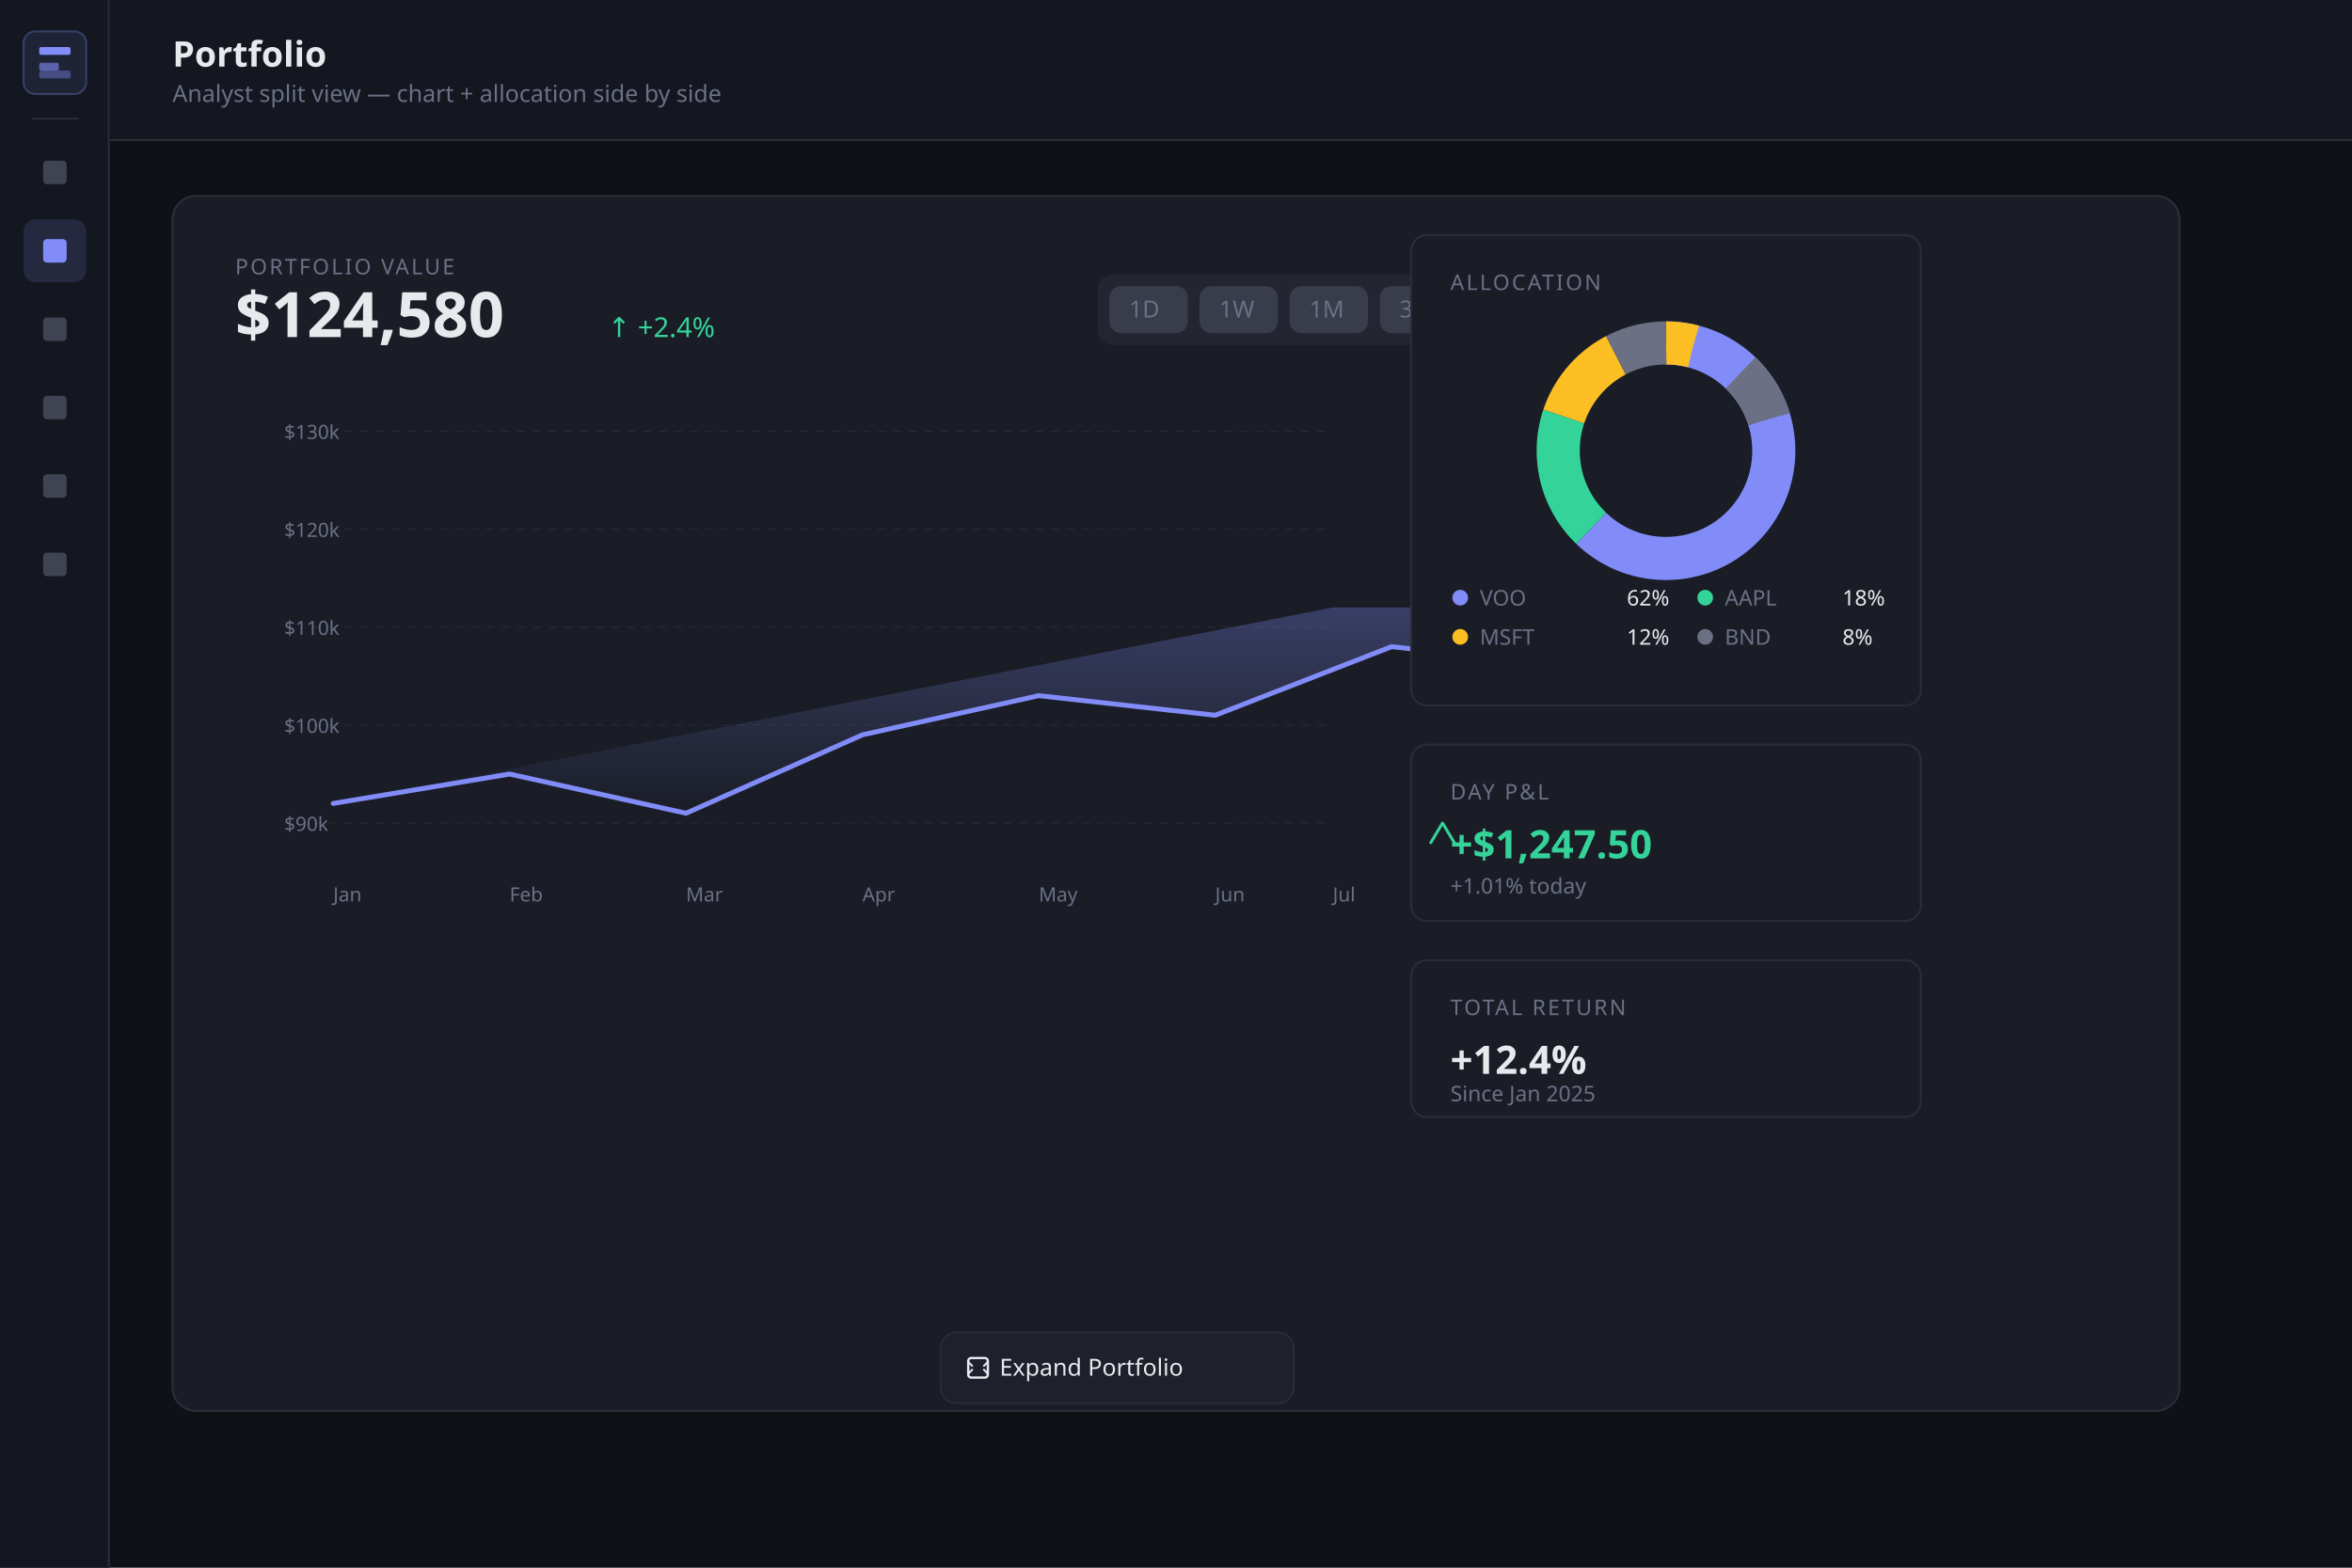
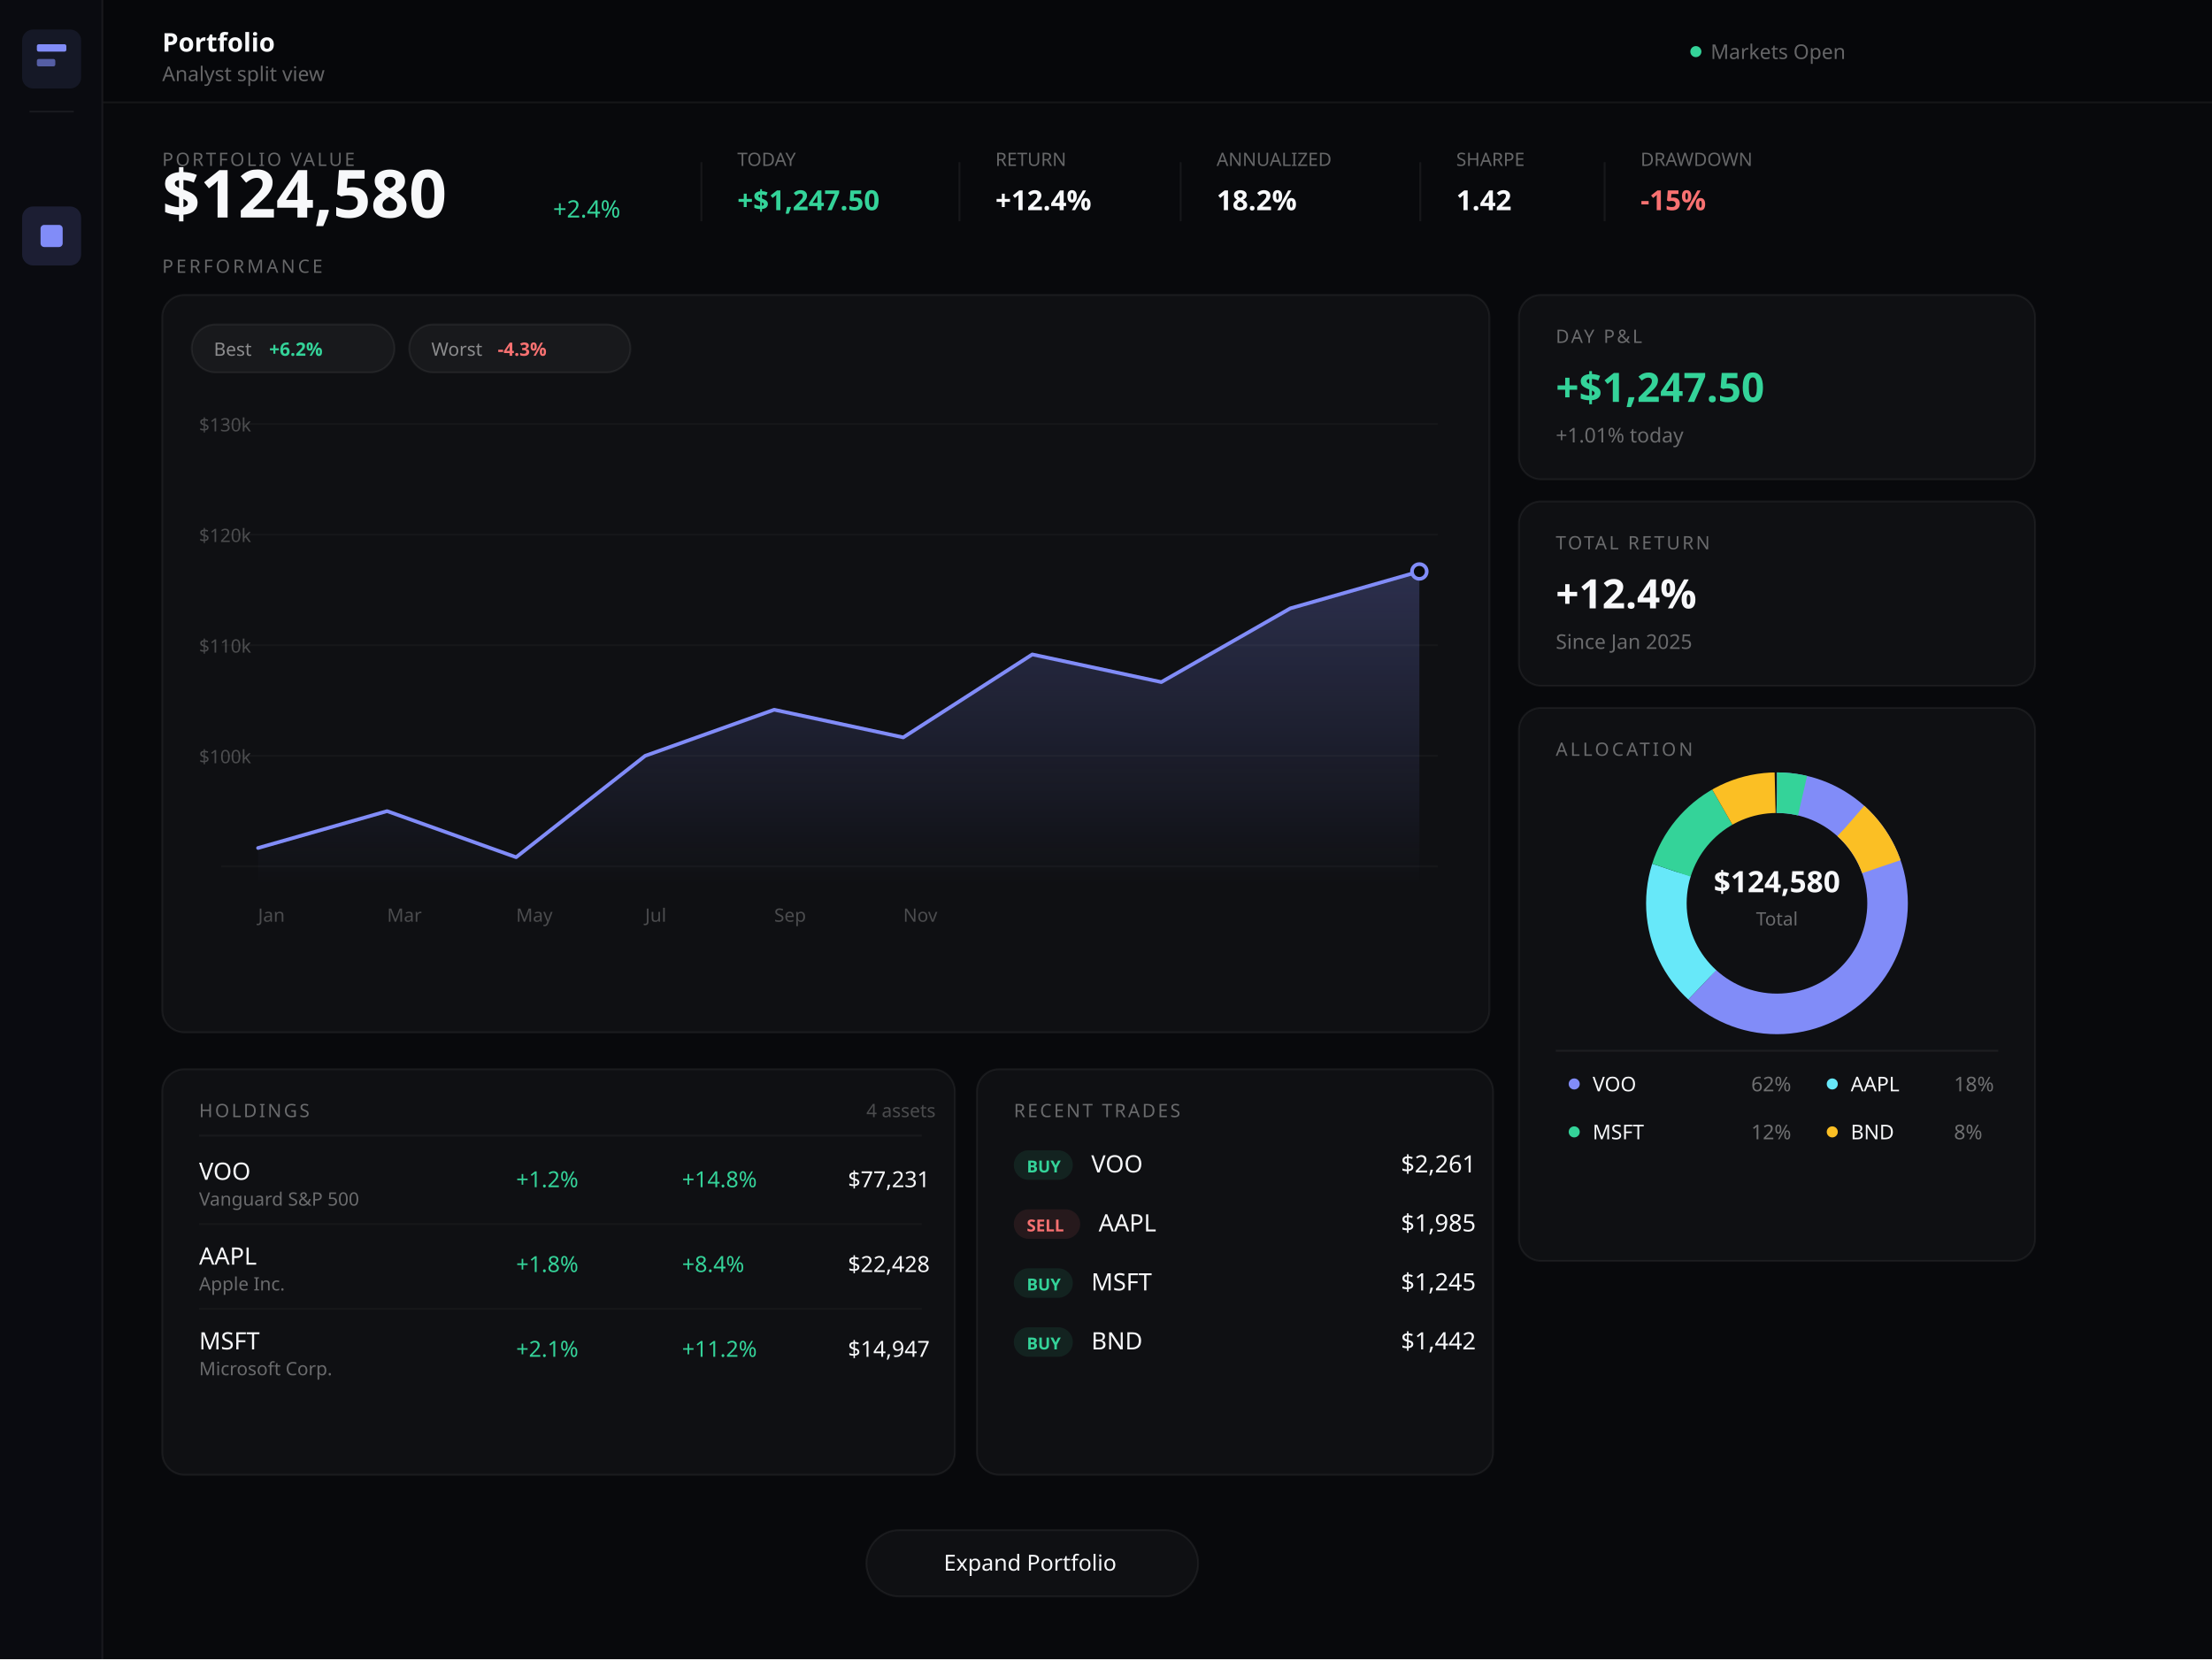
- <svg xmlns="http://www.w3.org/2000/svg" viewBox="0 0 1200 800" fill="none">
+ <svg xmlns="http://www.w3.org/2000/svg" viewBox="0 0 1200 900" fill="none">
  <defs>
-     <linearGradient id="chartGrad" x1="0" y1="0" x2="0" y2="1">
-       <stop offset="0%" stop-color="#818CF8" stop-opacity="0.3" />
+     <linearGradient id="cg" x1="0" y1="0" x2="0" y2="1">
+       <stop offset="0%" stop-color="#818CF8" stop-opacity="0.25" />
      <stop offset="100%" stop-color="#818CF8" stop-opacity="0" />
    </linearGradient>
  </defs>
-   <rect width="1200" height="800" fill="#0F1117" />
-   <rect x="0" y="0" width="56" height="800" fill="#141720" />
-   <rect x="55" y="0" width="1" height="800" fill="#2A2D38" />
-   <rect x="12" y="16" width="32" height="32" rx="6" fill="#818CF8" fill-opacity="0.1" stroke="#818CF8" stroke-opacity="0.3" stroke-width="1" />
+   <rect width="1200" height="900" fill="#08090C" />
+   <rect width="56" height="900" fill="#0A0B10" />
+   <rect x="55" width="1" height="900" fill="rgba(255,255,255,0.06)" />
+   <rect x="12" y="16" width="32" height="32" rx="6" fill="rgba(129,140,248,0.1)" />
  <rect x="20" y="24" width="16" height="4" rx="1" fill="#818CF8" />
-   <rect x="20" y="32" width="10" height="4" rx="1" fill="#818CF8" fill-opacity="0.6" />
-   <rect x="20" y="36" width="16" height="4" rx="1" fill="#818CF8" fill-opacity="0.4" />
-   <rect x="16" y="60" width="24" height="1" fill="#2A2D38" />
-   <rect x="12" y="72" width="32" height="32" rx="6" fill="none" />
-   <rect x="22" y="82" width="12" height="12" rx="2" fill="#6B7085" fill-opacity="0.5" />
-   <rect x="12" y="112" width="32" height="32" rx="6" fill="#818CF8" fill-opacity="0.15" />
+   <rect x="20" y="32" width="10" height="4" rx="1" fill="rgba(129,140,248,0.6)" />
+   <rect x="16" y="60" width="24" height="1" fill="rgba(255,255,255,0.06)" />
+   <rect x="12" y="112" width="32" height="32" rx="6" fill="rgba(129,140,248,0.15)" />
  <rect x="22" y="122" width="12" height="12" rx="2" fill="#818CF8" />
-   <rect x="12" y="152" width="32" height="32" rx="6" fill="none" />
-   <rect x="22" y="162" width="12" height="12" rx="2" fill="#6B7085" fill-opacity="0.5" />
-   <rect x="12" y="192" width="32" height="32" rx="6" fill="none" />
-   <rect x="22" y="202" width="12" height="12" rx="2" fill="#6B7085" fill-opacity="0.5" />
-   <rect x="12" y="232" width="32" height="32" rx="6" fill="none" />
-   <rect x="22" y="242" width="12" height="12" rx="2" fill="#6B7085" fill-opacity="0.5" />
-   <rect x="12" y="272" width="32" height="32" rx="6" fill="none" />
-   <rect x="22" y="282" width="12" height="12" rx="2" fill="#6B7085" fill-opacity="0.5" />
-   <rect x="56" y="0" width="1144" height="72" fill="#141720" />
-   <rect x="56" y="71" width="1144" height="1" fill="#2A2D38" />
-   <text x="88" y="34" fill="#E8E9ED" font-family="system-ui, sans-serif" font-size="18" font-weight="600">Portfolio</text>
-   <text x="88" y="52" fill="#6B7085" font-family="system-ui, sans-serif" font-size="12">Analyst split view — chart + allocation side by side</text>
-   <rect x="88" y="100" width="1024" height="620" rx="12" fill="#1A1D26" stroke="#2A2D38" stroke-width="1" />
-   <text x="120" y="140" fill="#6B7085" font-family="system-ui, sans-serif" font-size="11" font-weight="500" letter-spacing="0.1em">PORTFOLIO VALUE</text>
-   <text x="120" y="172" fill="#E8E9ED" font-family="system-ui, sans-serif" font-size="32" font-weight="700">$124,580</text>
-   <text x="310" y="172" fill="#34D399" font-family="system-ui, sans-serif" font-size="14" font-weight="500">↑ +2.4%</text>
-   <rect x="560" y="140" width="280" height="36" rx="8" fill="#232630" />
-   <rect x="566" y="146" width="40" height="24" rx="6" fill="#6B7085" fill-opacity="0.3" />
-   <text x="576" y="162" fill="#6B7085" font-family="system-ui, sans-serif" font-size="12" font-weight="500">1D</text>
-   <rect x="612" y="146" width="40" height="24" rx="6" fill="#6B7085" fill-opacity="0.3" />
-   <text x="622" y="162" fill="#6B7085" font-family="system-ui, sans-serif" font-size="12" font-weight="500">1W</text>
-   <rect x="658" y="146" width="40" height="24" rx="6" fill="#6B7085" fill-opacity="0.3" />
-   <text x="668" y="162" fill="#6B7085" font-family="system-ui, sans-serif" font-size="12" font-weight="500">1M</text>
-   <rect x="704" y="146" width="40" height="24" rx="6" fill="#6B7085" fill-opacity="0.3" />
-   <text x="714" y="162" fill="#6B7085" font-family="system-ui, sans-serif" font-size="12" font-weight="500">3M</text>
-   <rect x="750" y="146" width="40" height="24" rx="6" fill="#818CF8" />
-   <text x="760" y="162" fill="#FFFFFF" font-family="system-ui, sans-serif" font-size="12" font-weight="500">1Y</text>
-   <rect x="796" y="146" width="40" height="24" rx="6" fill="#6B7085" fill-opacity="0.3" />
-   <text x="806" y="162" fill="#6B7085" font-family="system-ui, sans-serif" font-size="12" font-weight="500">ALL</text>
-   <rect x="120" y="195" width="580" height="280" rx="8" fill="none" />
-   <line x1="160" y1="220" x2="680" y2="220" stroke="#2A2D38" stroke-width="0.5" stroke-dasharray="4 4" />
-   <line x1="160" y1="270" x2="680" y2="270" stroke="#2A2D38" stroke-width="0.5" stroke-dasharray="4 4" />
-   <line x1="160" y1="320" x2="680" y2="320" stroke="#2A2D38" stroke-width="0.5" stroke-dasharray="4 4" />
-   <line x1="160" y1="370" x2="680" y2="370" stroke="#2A2D38" stroke-width="0.5" stroke-dasharray="4 4" />
-   <line x1="160" y1="420" x2="680" y2="420" stroke="#2A2D38" stroke-width="0.5" stroke-dasharray="4 4" />
-   <text x="145" y="224" fill="#6B7085" font-family="system-ui, sans-serif" font-size="10">$130k</text>
-   <text x="145" y="274" fill="#6B7085" font-family="system-ui, sans-serif" font-size="10">$120k</text>
-   <text x="145" y="324" fill="#6B7085" font-family="system-ui, sans-serif" font-size="10">$110k</text>
-   <text x="145" y="374" fill="#6B7085" font-family="system-ui, sans-serif" font-size="10">$100k</text>
-   <text x="145" y="424" fill="#6B7085" font-family="system-ui, sans-serif" font-size="10">$90k</text>
-   <text x="170" y="460" fill="#6B7085" font-family="system-ui, sans-serif" font-size="10">Jan</text>
-   <text x="260" y="460" fill="#6B7085" font-family="system-ui, sans-serif" font-size="10">Feb</text>
-   <text x="350" y="460" fill="#6B7085" font-family="system-ui, sans-serif" font-size="10">Mar</text>
-   <text x="440" y="460" fill="#6B7085" font-family="system-ui, sans-serif" font-size="10">Apr</text>
-   <text x="530" y="460" fill="#6B7085" font-family="system-ui, sans-serif" font-size="10">May</text>
-   <text x="620" y="460" fill="#6B7085" font-family="system-ui, sans-serif" font-size="10">Jun</text>
-   <text x="680" y="460" fill="#6B7085" font-family="system-ui, sans-serif" font-size="10">Jul</text>
-   <text x="720" y="460" fill="#6B7085" font-family="system-ui, sans-serif" font-size="10">Aug</text>
-   <text x="760" y="460" fill="#6B7085" font-family="system-ui, sans-serif" font-size="10">Sep</text>
-   <text x="800" y="460" fill="#6B7085" font-family="system-ui, sans-serif" font-size="10">Oct</text>
-   <text x="840" y="460" fill="#6B7085" font-family="system-ui, sans-serif" font-size="10">Nov</text>
-   <text x="880" y="460" fill="#6B7085" font-family="system-ui, sans-serif" font-size="10">Dec</text>
-   <path d="M170,410 L260,395 L350,415 L440,375 L530,355 L620,365 L710,330 L800,340 L890,310 L680,310 L170,410 Z" fill="url(#chartGrad)" />
-   <path d="M170,410 L260,395 L350,415 L440,375 L530,355 L620,365 L710,330 L800,340 L890,310" stroke="#818CF8" stroke-width="2.5" stroke-linecap="round" stroke-linejoin="round" fill="none" />
-   <circle cx="890" cy="310" r="5" fill="#818CF8" stroke="#1A1D26" stroke-width="2" />
-   <rect x="720" y="120" width="260" height="240" rx="8" fill="#1A1D26" stroke="#2A2D38" stroke-width="1" />
-   <text x="740" y="148" fill="#6B7085" font-family="system-ui, sans-serif" font-size="11" font-weight="500" letter-spacing="0.1em">ALLOCATION</text>
-   <circle cx="850" cy="230" r="55" fill="none" stroke="#818CF8" stroke-width="22" stroke-dasharray="215 345" stroke-dashoffset="0" transform="rotate(-90 850 230)" />
-   <circle cx="850" cy="230" r="55" fill="none" stroke="#34D399" stroke-width="22" stroke-dasharray="62 283" stroke-dashoffset="-215" transform="rotate(-90 850 230)" />
-   <circle cx="850" cy="230" r="55" fill="none" stroke="#FBBF24" stroke-width="22" stroke-dasharray="42 263" stroke-dashoffset="-277" transform="rotate(-90 850 230)" />
-   <circle cx="850" cy="230" r="55" fill="none" stroke="#6B7085" stroke-width="22" stroke-dasharray="28 249" stroke-dashoffset="-319" transform="rotate(-90 850 230)" />
-   <circle cx="745" cy="305" r="4" fill="#818CF8" />
-   <text x="755" y="309" fill="#6B7085" font-family="system-ui, sans-serif" font-size="11">VOO</text>
-   <text x="830" y="309" fill="#E8E9ED" font-family="system-ui, sans-serif" font-size="11" font-weight="500">62%</text>
-   <circle cx="870" cy="305" r="4" fill="#34D399" />
-   <text x="880" y="309" fill="#6B7085" font-family="system-ui, sans-serif" font-size="11">AAPL</text>
-   <text x="940" y="309" fill="#E8E9ED" font-family="system-ui, sans-serif" font-size="11" font-weight="500">18%</text>
-   <circle cx="745" cy="325" r="4" fill="#FBBF24" />
-   <text x="755" y="329" fill="#6B7085" font-family="system-ui, sans-serif" font-size="11">MSFT</text>
-   <text x="830" y="329" fill="#E8E9ED" font-family="system-ui, sans-serif" font-size="11" font-weight="500">12%</text>
-   <circle cx="870" cy="325" r="4" fill="#6B7085" />
-   <text x="880" y="329" fill="#6B7085" font-family="system-ui, sans-serif" font-size="11">BND</text>
-   <text x="940" y="329" fill="#E8E9ED" font-family="system-ui, sans-serif" font-size="11" font-weight="500">8%</text>
-   <rect x="720" y="380" width="260" height="90" rx="8" fill="#1A1D26" stroke="#2A2D38" stroke-width="1" />
-   <text x="740" y="408" fill="#6B7085" font-family="system-ui, sans-serif" font-size="11" font-weight="500" letter-spacing="0.1em">DAY P&amp;L</text>
-   <text x="740" y="438" fill="#34D399" font-family="system-ui, sans-serif" font-size="20" font-weight="700">+$1,247.50</text>
-   <text x="740" y="456" fill="#6B7085" font-family="system-ui, sans-serif" font-size="11">+1.01% today</text>
-   <path d="M730,430 L736,420 L742,430" stroke="#34D399" stroke-width="1.5" fill="none" stroke-linecap="round" stroke-linejoin="round" />
-   <rect x="720" y="490" width="260" height="80" rx="8" fill="#1A1D26" stroke="#2A2D38" stroke-width="1" />
-   <text x="740" y="518" fill="#6B7085" font-family="system-ui, sans-serif" font-size="11" font-weight="500" letter-spacing="0.1em">TOTAL RETURN</text>
-   <text x="740" y="548" fill="#E8E9ED" font-family="system-ui, sans-serif" font-size="20" font-weight="700">+12.4%</text>
-   <text x="740" y="562" fill="#6B7085" font-family="system-ui, sans-serif" font-size="11">Since Jan 2025</text>
-   <rect x="480" y="680" width="180" height="36" rx="8" fill="none" stroke="#2A2D38" stroke-width="1" />
-   <rect x="480" y="680" width="180" height="36" rx="8" fill="#232630" fill-opacity="0.5" />
-   <text x="510" y="702" fill="#E8E9ED" font-family="system-ui, sans-serif" font-size="12" font-weight="500">Expand Portfolio</text>
-   <rect x="494" y="693" width="10" height="10" rx="1.5" stroke="#E8E9ED" stroke-width="1.2" fill="none" />
-   <path d="M496,699 L494,701 M502,699 L504,701 M496,697 L494,695 M502,697 L504,695" stroke="#E8E9ED" stroke-width="1" stroke-linecap="round" />
+   <rect x="56" width="1144" height="56" fill="rgba(0,0,0,0.2)" />
+   <rect x="56" y="55" width="1144" height="1" fill="rgba(255,255,255,0.06)" />
+   <text x="88" y="28" fill="#F7F8FA" font-family="system-ui" font-size="14" font-weight="600">Portfolio</text>
+   <text x="88" y="44" fill="rgba(255,255,255,0.38)" font-family="system-ui" font-size="11">Analyst split view</text>
+   <circle cx="920" cy="28" r="3" fill="#34D399" />
+   <text x="928" y="32" fill="rgba(255,255,255,0.38)" font-family="system-ui" font-size="11">Markets Open</text>
+   <text x="88" y="90" fill="rgba(255,255,255,0.38)" font-family="system-ui" font-size="10" font-weight="500" letter-spacing="0.12em">PORTFOLIO VALUE</text>
+   <text x="88" y="118" fill="#F7F8FA" font-family="system-ui" font-size="36" font-weight="600">$124,580</text>
+   <text x="300" y="118" fill="#34D399" font-family="system-ui" font-size="13" font-weight="500">+2.4%</text>
+   <rect x="380" y="88" width="1" height="32" fill="rgba(255,255,255,0.06)" />
+   <text x="400" y="90" fill="rgba(255,255,255,0.38)" font-family="system-ui" font-size="10">TODAY</text>
+   <text x="400" y="114" fill="#34D399" font-family="system-ui" font-size="15" font-weight="600">+$1,247.50</text>
+   <rect x="520" y="88" width="1" height="32" fill="rgba(255,255,255,0.06)" />
+   <text x="540" y="90" fill="rgba(255,255,255,0.38)" font-family="system-ui" font-size="10">RETURN</text>
+   <text x="540" y="114" fill="#F7F8FA" font-family="system-ui" font-size="15" font-weight="600">+12.4%</text>
+   <rect x="640" y="88" width="1" height="32" fill="rgba(255,255,255,0.06)" />
+   <text x="660" y="90" fill="rgba(255,255,255,0.38)" font-family="system-ui" font-size="10">ANNUALIZED</text>
+   <text x="660" y="114" fill="#F7F8FA" font-family="system-ui" font-size="15" font-weight="600">18.2%</text>
+   <rect x="770" y="88" width="1" height="32" fill="rgba(255,255,255,0.06)" />
+   <text x="790" y="90" fill="rgba(255,255,255,0.38)" font-family="system-ui" font-size="10">SHARPE</text>
+   <text x="790" y="114" fill="#F7F8FA" font-family="system-ui" font-size="15" font-weight="600">1.42</text>
+   <rect x="870" y="88" width="1" height="32" fill="rgba(255,255,255,0.06)" />
+   <text x="890" y="90" fill="rgba(255,255,255,0.38)" font-family="system-ui" font-size="10">DRAWDOWN</text>
+   <text x="890" y="114" fill="#F87171" font-family="system-ui" font-size="15" font-weight="600">-15%</text>
+   <text x="88" y="148" fill="rgba(255,255,255,0.38)" font-family="system-ui" font-size="10" letter-spacing="0.15em">PERFORMANCE</text>
+   <rect x="88" y="160" width="720" height="400" rx="12" fill="rgba(255,255,255,0.03)" stroke="rgba(255,255,255,0.06)" stroke-width="1" />
+   <rect x="104" y="176" width="110" height="26" rx="13" fill="rgba(255,255,255,0.04)" stroke="rgba(255,255,255,0.06)" stroke-width="1" />
+   <text x="116" y="193" fill="rgba(255,255,255,0.5)" font-family="system-ui" font-size="10">Best</text>
+   <text x="146" y="193" fill="#34D399" font-family="system-ui" font-size="10" font-weight="600">+6.2%</text>
+   <rect x="222" y="176" width="120" height="26" rx="13" fill="rgba(255,255,255,0.04)" stroke="rgba(255,255,255,0.06)" stroke-width="1" />
+   <text x="234" y="193" fill="rgba(255,255,255,0.5)" font-family="system-ui" font-size="10">Worst</text>
+   <text x="270" y="193" fill="#F87171" font-family="system-ui" font-size="10" font-weight="600">-4.3%</text>
+   <line x1="120" y1="230" x2="780" y2="230" stroke="rgba(255,255,255,0.03)" stroke-width="1" />
+   <line x1="120" y1="290" x2="780" y2="290" stroke="rgba(255,255,255,0.03)" stroke-width="1" />
+   <line x1="120" y1="350" x2="780" y2="350" stroke="rgba(255,255,255,0.03)" stroke-width="1" />
+   <line x1="120" y1="410" x2="780" y2="410" stroke="rgba(255,255,255,0.03)" stroke-width="1" />
+   <line x1="120" y1="470" x2="780" y2="470" stroke="rgba(255,255,255,0.03)" stroke-width="1" />
+   <text x="108" y="234" fill="rgba(255,255,255,0.25)" font-family="system-ui" font-size="10">$130k</text>
+   <text x="108" y="294" fill="rgba(255,255,255,0.25)" font-family="system-ui" font-size="10">$120k</text>
+   <text x="108" y="354" fill="rgba(255,255,255,0.25)" font-family="system-ui" font-size="10">$110k</text>
+   <text x="108" y="414" fill="rgba(255,255,255,0.25)" font-family="system-ui" font-size="10">$100k</text>
+   <text x="140" y="500" fill="rgba(255,255,255,0.25)" font-family="system-ui" font-size="10">Jan</text>
+   <text x="210" y="500" fill="rgba(255,255,255,0.25)" font-family="system-ui" font-size="10">Mar</text>
+   <text x="280" y="500" fill="rgba(255,255,255,0.25)" font-family="system-ui" font-size="10">May</text>
+   <text x="350" y="500" fill="rgba(255,255,255,0.25)" font-family="system-ui" font-size="10">Jul</text>
+   <text x="420" y="500" fill="rgba(255,255,255,0.25)" font-family="system-ui" font-size="10">Sep</text>
+   <text x="490" y="500" fill="rgba(255,255,255,0.25)" font-family="system-ui" font-size="10">Nov</text>
+   <path d="M140,460 L210,440 L280,465 L350,410 L420,385 L490,400 L560,355 L630,370 L700,330 L770,310 L770,480 L140,480 Z" fill="url(#cg)" />
+   <path d="M140,460 L210,440 L280,465 L350,410 L420,385 L490,400 L560,355 L630,370 L700,330 L770,310" stroke="#818CF8" stroke-width="2" stroke-linecap="round" stroke-linejoin="round" fill="none" />
+   <circle cx="770" cy="310" r="4" fill="#08090C" stroke="#818CF8" stroke-width="2" />
+   <rect x="824" y="160" width="280" height="100" rx="12" fill="rgba(255,255,255,0.03)" stroke="rgba(255,255,255,0.06)" stroke-width="1" />
+   <text x="844" y="186" fill="rgba(255,255,255,0.38)" font-family="system-ui" font-size="10" letter-spacing="0.12em">DAY P&amp;L</text>
+   <text x="844" y="218" fill="#34D399" font-family="system-ui" font-size="22" font-weight="600">+$1,247.50</text>
+   <text x="844" y="240" fill="rgba(255,255,255,0.38)" font-family="system-ui" font-size="11">+1.01% today</text>
+   <rect x="824" y="272" width="280" height="100" rx="12" fill="rgba(255,255,255,0.03)" stroke="rgba(255,255,255,0.06)" stroke-width="1" />
+   <text x="844" y="298" fill="rgba(255,255,255,0.38)" font-family="system-ui" font-size="10" letter-spacing="0.12em">TOTAL RETURN</text>
+   <text x="844" y="330" fill="#F7F8FA" font-family="system-ui" font-size="22" font-weight="600">+12.4%</text>
+   <text x="844" y="352" fill="rgba(255,255,255,0.38)" font-family="system-ui" font-size="11">Since Jan 2025</text>
+   <rect x="824" y="384" width="280" height="300" rx="12" fill="rgba(255,255,255,0.03)" stroke="rgba(255,255,255,0.06)" stroke-width="1" />
+   <text x="844" y="410" fill="rgba(255,255,255,0.38)" font-family="system-ui" font-size="10" letter-spacing="0.15em">ALLOCATION</text>
+   <circle cx="964" cy="490" r="60" fill="none" stroke="#818CF8" stroke-width="22" stroke-dasharray="233 377" stroke-dashoffset="0" transform="rotate(-90 964 490)" />
+   <circle cx="964" cy="490" r="60" fill="none" stroke="#67E8F9" stroke-width="22" stroke-dasharray="68 310" stroke-dashoffset="-233" transform="rotate(-90 964 490)" />
+   <circle cx="964" cy="490" r="60" fill="none" stroke="#34D399" stroke-width="22" stroke-dasharray="45 287" stroke-dashoffset="-301" transform="rotate(-90 964 490)" />
+   <circle cx="964" cy="490" r="60" fill="none" stroke="#FBBF24" stroke-width="22" stroke-dasharray="30 272" stroke-dashoffset="-346" transform="rotate(-90 964 490)" />
+   <text x="964" y="484" text-anchor="middle" fill="#F7F8FA" font-family="system-ui" font-size="16" font-weight="600">$124,580</text>
+   <text x="964" y="502" text-anchor="middle" fill="rgba(255,255,255,0.38)" font-family="system-ui" font-size="10">Total</text>
+   <line x1="844" y1="570" x2="1084" y2="570" stroke="rgba(255,255,255,0.06)" stroke-width="1" />
+   <circle cx="854" cy="588" r="3" fill="#818CF8" />
+   <text x="864" y="592" fill="#F7F8FA" font-family="system-ui" font-size="11">VOO</text>
+   <text x="950" y="592" fill="rgba(255,255,255,0.4)" font-family="system-ui" font-size="11">62%</text>
+   <circle cx="994" cy="588" r="3" fill="#67E8F9" />
+   <text x="1004" y="592" fill="#F7F8FA" font-family="system-ui" font-size="11">AAPL</text>
+   <text x="1060" y="592" fill="rgba(255,255,255,0.4)" font-family="system-ui" font-size="11">18%</text>
+   <circle cx="854" cy="614" r="3" fill="#34D399" />
+   <text x="864" y="618" fill="#F7F8FA" font-family="system-ui" font-size="11">MSFT</text>
+   <text x="950" y="618" fill="rgba(255,255,255,0.4)" font-family="system-ui" font-size="11">12%</text>
+   <circle cx="994" cy="614" r="3" fill="#FBBF24" />
+   <text x="1004" y="618" fill="#F7F8FA" font-family="system-ui" font-size="11">BND</text>
+   <text x="1060" y="618" fill="rgba(255,255,255,0.4)" font-family="system-ui" font-size="11">8%</text>
+   <rect x="88" y="580" width="430" height="220" rx="12" fill="rgba(255,255,255,0.03)" stroke="rgba(255,255,255,0.06)" stroke-width="1" />
+   <text x="108" y="606" fill="rgba(255,255,255,0.38)" font-family="system-ui" font-size="10" letter-spacing="0.12em">HOLDINGS</text>
+   <text x="470" y="606" fill="rgba(255,255,255,0.25)" font-family="system-ui" font-size="10">4 assets</text>
+   <line x1="108" y1="616" x2="500" y2="616" stroke="rgba(255,255,255,0.04)" stroke-width="1" />
+   <text x="108" y="640" fill="#F7F8FA" font-family="system-ui" font-size="13" font-weight="500">VOO</text>
+   <text x="108" y="654" fill="rgba(255,255,255,0.38)" font-family="system-ui" font-size="10">Vanguard S&amp;P 500</text>
+   <text x="280" y="644" fill="#34D399" font-family="system-ui" font-size="12">+1.2%</text>
+   <text x="370" y="644" fill="#34D399" font-family="system-ui" font-size="12">+14.8%</text>
+   <text x="460" y="644" fill="#F7F8FA" font-family="system-ui" font-size="12">$77,231</text>
+   <line x1="108" y1="664" x2="500" y2="664" stroke="rgba(255,255,255,0.03)" stroke-width="1" />
+   <text x="108" y="686" fill="#F7F8FA" font-family="system-ui" font-size="13" font-weight="500">AAPL</text>
+   <text x="108" y="700" fill="rgba(255,255,255,0.38)" font-family="system-ui" font-size="10">Apple Inc.</text>
+   <text x="280" y="690" fill="#34D399" font-family="system-ui" font-size="12">+1.8%</text>
+   <text x="370" y="690" fill="#34D399" font-family="system-ui" font-size="12">+8.4%</text>
+   <text x="460" y="690" fill="#F7F8FA" font-family="system-ui" font-size="12">$22,428</text>
+   <line x1="108" y1="710" x2="500" y2="710" stroke="rgba(255,255,255,0.03)" stroke-width="1" />
+   <text x="108" y="732" fill="#F7F8FA" font-family="system-ui" font-size="13" font-weight="500">MSFT</text>
+   <text x="108" y="746" fill="rgba(255,255,255,0.38)" font-family="system-ui" font-size="10">Microsoft Corp.</text>
+   <text x="280" y="736" fill="#34D399" font-family="system-ui" font-size="12">+2.1%</text>
+   <text x="370" y="736" fill="#34D399" font-family="system-ui" font-size="12">+11.2%</text>
+   <text x="460" y="736" fill="#F7F8FA" font-family="system-ui" font-size="12">$14,947</text>
+   <rect x="530" y="580" width="280" height="220" rx="12" fill="rgba(255,255,255,0.03)" stroke="rgba(255,255,255,0.06)" stroke-width="1" />
+   <text x="550" y="606" fill="rgba(255,255,255,0.38)" font-family="system-ui" font-size="10" letter-spacing="0.12em">RECENT TRADES</text>
+   <rect x="550" y="624" width="32" height="16" rx="8" fill="rgba(52,211,153,0.1)" />
+   <text x="557" y="636" fill="#34D399" font-family="system-ui" font-size="9" font-weight="600">BUY</text>
+   <text x="592" y="636" fill="#F7F8FA" font-family="system-ui" font-size="13">VOO</text>
+   <text x="760" y="636" fill="#F7F8FA" font-family="system-ui" font-size="13">$2,261</text>
+   <rect x="550" y="656" width="36" height="16" rx="8" fill="rgba(248,113,113,0.1)" />
+   <text x="557" y="668" fill="#F87171" font-family="system-ui" font-size="9" font-weight="600">SELL</text>
+   <text x="596" y="668" fill="#F7F8FA" font-family="system-ui" font-size="13">AAPL</text>
+   <text x="760" y="668" fill="#F7F8FA" font-family="system-ui" font-size="13">$1,985</text>
+   <rect x="550" y="688" width="32" height="16" rx="8" fill="rgba(52,211,153,0.1)" />
+   <text x="557" y="700" fill="#34D399" font-family="system-ui" font-size="9" font-weight="600">BUY</text>
+   <text x="592" y="700" fill="#F7F8FA" font-family="system-ui" font-size="13">MSFT</text>
+   <text x="760" y="700" fill="#F7F8FA" font-family="system-ui" font-size="13">$1,245</text>
+   <rect x="550" y="720" width="32" height="16" rx="8" fill="rgba(52,211,153,0.1)" />
+   <text x="557" y="732" fill="#34D399" font-family="system-ui" font-size="9" font-weight="600">BUY</text>
+   <text x="592" y="732" fill="#F7F8FA" font-family="system-ui" font-size="13">BND</text>
+   <text x="760" y="732" fill="#F7F8FA" font-family="system-ui" font-size="13">$1,442</text>
+   <rect x="470" y="830" width="180" height="36" rx="18" fill="rgba(255,255,255,0.03)" stroke="rgba(255,255,255,0.06)" stroke-width="1" />
+   <text x="512" y="852" fill="#F7F8FA" font-family="system-ui" font-size="12" font-weight="500">Expand Portfolio</text>
</svg>
